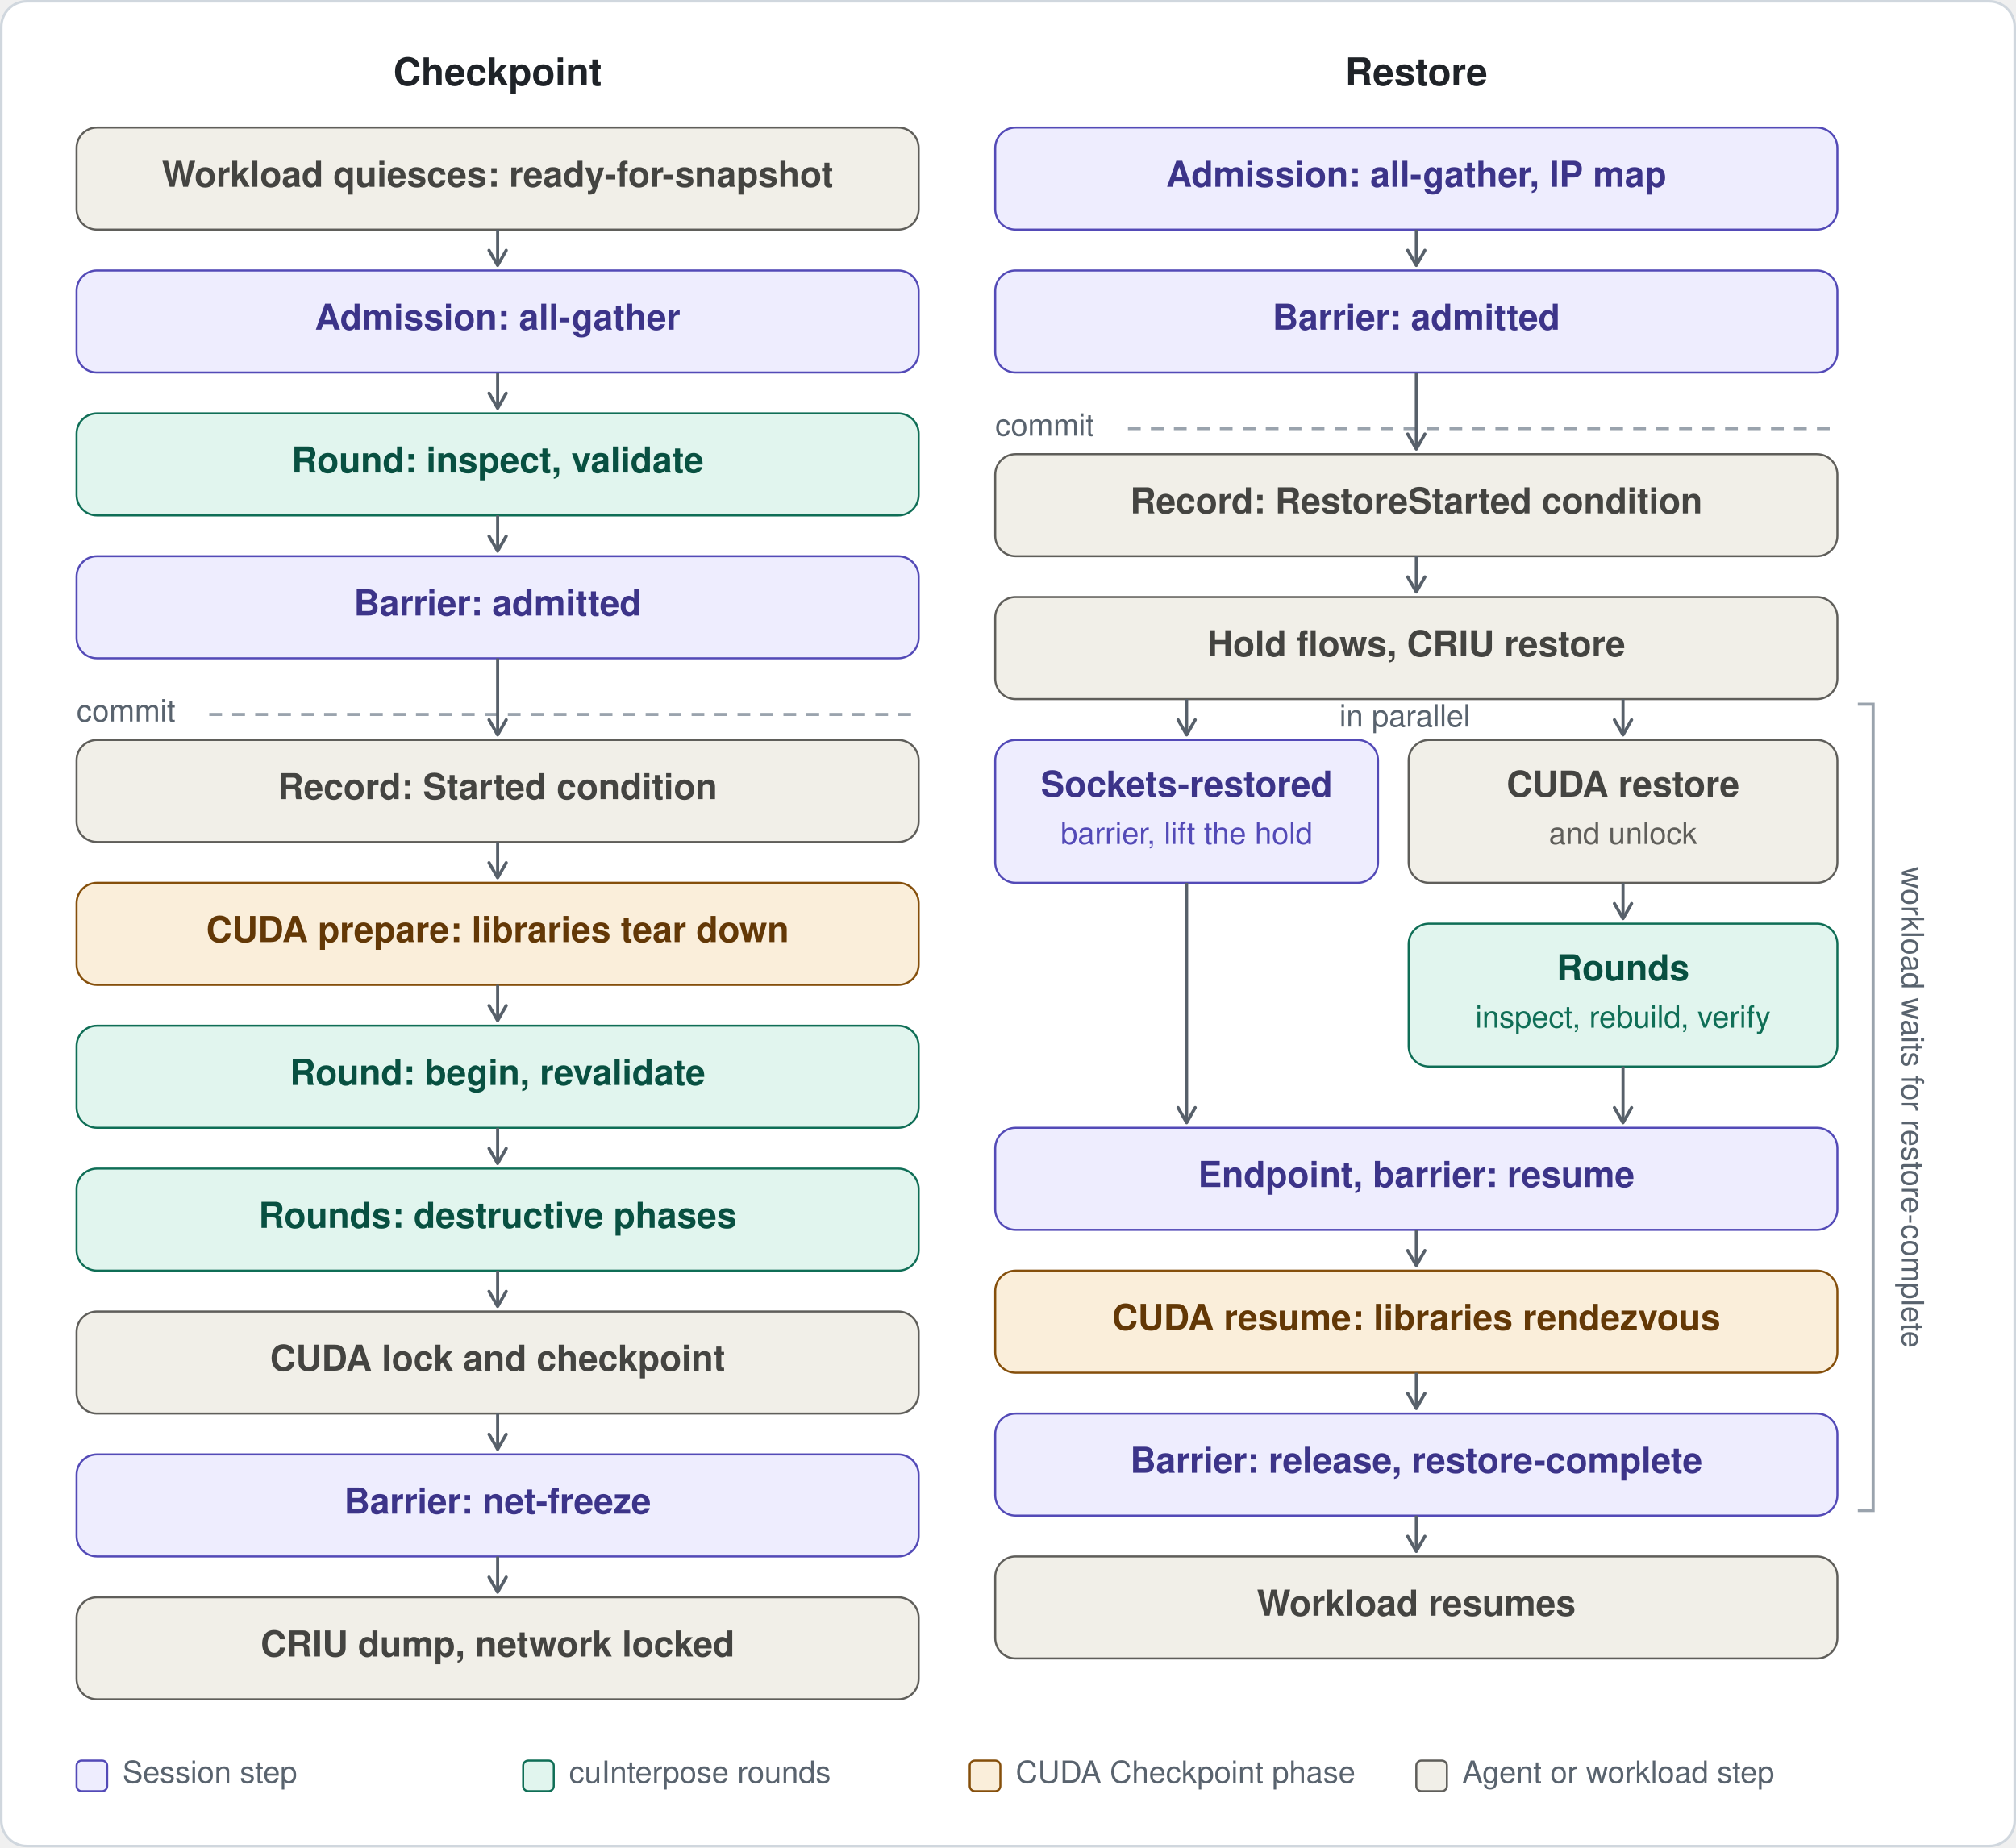
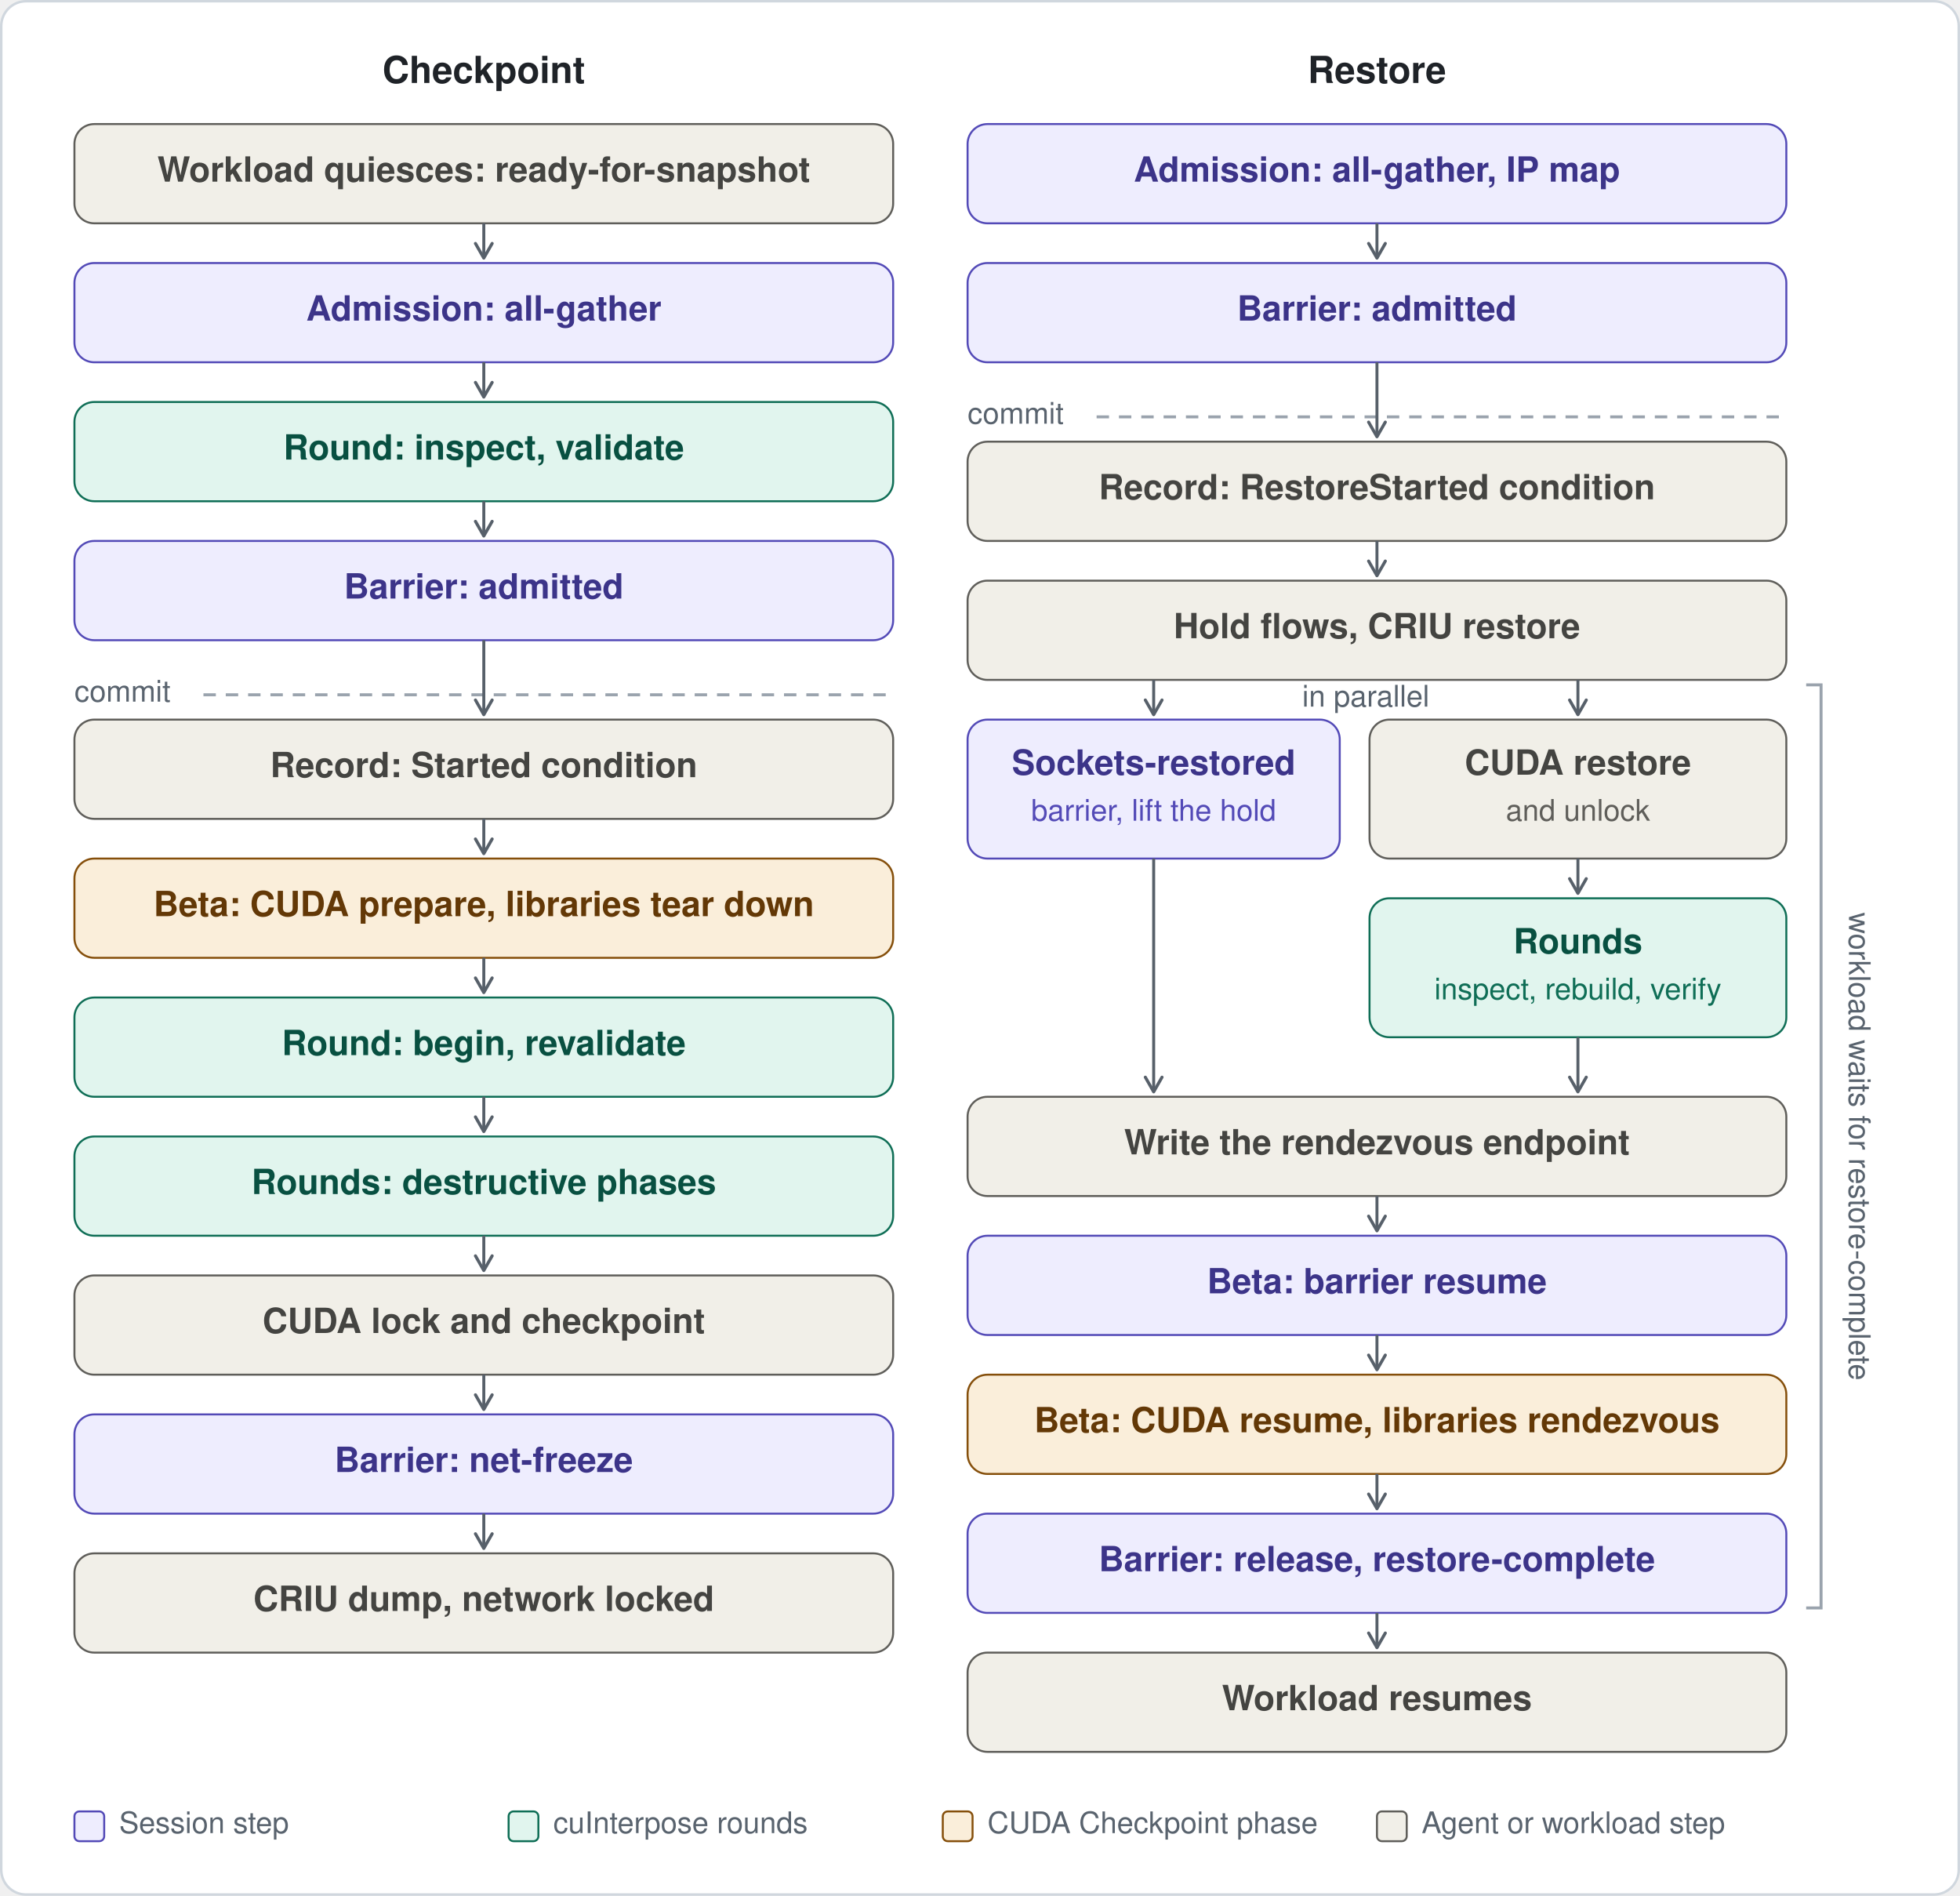
- <svg xmlns="http://www.w3.org/2000/svg" width="790" height="724" viewBox="0 0 790 724" role="img" aria-labelledby="title desc">
+ <svg xmlns="http://www.w3.org/2000/svg" width="790" height="764" viewBox="0 0 790 764" role="img" aria-labelledby="title desc">
  <style>
text{font-family:Helvetica,Arial,"Liberation Sans",sans-serif}
.bg{fill:#ffffff;stroke:#d0d7de}
.tx{fill:#1f2328}.tm{fill:#59636e}
.life{stroke:#c3c9d0}.arw{stroke:#57606a}.arwp{stroke:#7F77DD}
.ahp{stroke:#57606a;fill:none}.ahpp{stroke:#7F77DD;fill:none}
.frm{stroke:#9aa3ad;fill:none}.tag{fill:#f6f8fa;stroke:#9aa3ad}.tagt{fill:#424a53}
.note{fill:#f6f8fa;stroke:#c3c9d0}.notet{fill:#424a53}
.rnd{fill:#E1F5EE;fill-opacity:.55;stroke:#5DCAA5}.rndtag{fill:#E1F5EE;stroke:#1D9E75}.rndt{fill:#085041}
.cont{fill:none;stroke:#9aa3ad}.neutral{fill:#f6f8fa;stroke:#9aa3ad}
.k-p{fill:#EEEDFE;stroke:#534AB7}.k-p-t{fill:#3C3489}.k-p-s{fill:#534AB7}
.k-t{fill:#E1F5EE;stroke:#0F6E56}.k-t-t{fill:#085041}.k-t-s{fill:#0F6E56}
.k-g{fill:#F1EFE8;stroke:#5F5E5A}.k-g-t{fill:#444441}.k-g-s{fill:#5F5E5A}
.k-a{fill:#FAEEDA;stroke:#854F0B}.k-a-t{fill:#633806}.k-a-s{fill:#854F0B}
.k-r{fill:#FCEBEB;stroke:#A32D2D}.k-r-t{fill:#791F1F}.k-r-s{fill:#A32D2D}
.dot{fill:#1f2328}
@media (prefers-color-scheme: dark){
.bg{fill:#0d1117;stroke:#30363d}
.tx{fill:#e6edf3}.tm{fill:#9198a1}
.life{stroke:#3d444d}.arw{stroke:#9198a1}.ahp{stroke:#9198a1}
.frm{stroke:#57606a}.tag{fill:#151b23;stroke:#57606a}.tagt{fill:#d1d7e0}
.note{fill:#151b23;stroke:#3d444d}.notet{fill:#d1d7e0}
.rnd{fill:#085041;fill-opacity:.35;stroke:#1D9E75}.rndtag{fill:#085041;stroke:#5DCAA5}.rndt{fill:#E1F5EE}
.cont{stroke:#57606a}.neutral{fill:#151b23;stroke:#57606a}
.k-p{fill:#3C3489;stroke:#AFA9EC}.k-p-t{fill:#EEEDFE}.k-p-s{fill:#CECBF6}
.k-t{fill:#085041;stroke:#5DCAA5}.k-t-t{fill:#E1F5EE}.k-t-s{fill:#9FE1CB}
.k-g{fill:#444441;stroke:#B4B2A9}.k-g-t{fill:#F1EFE8}.k-g-s{fill:#D3D1C7}
.k-a{fill:#633806;stroke:#EF9F27}.k-a-t{fill:#FAEEDA}.k-a-s{fill:#FAC775}
.k-r{fill:#791F1F;stroke:#F09595}.k-r-t{fill:#FCEBEB}.k-r-s{fill:#F7C1C1}
.dot{fill:#e6edf3}
}
</style>
  <defs>
    <marker id="ah" viewBox="0 0 10 10" refX="8.5" refY="5" markerWidth="7" markerHeight="7" orient="auto-start-reverse">
      <path class="ahp" d="M1.5 1L8.5 5L1.5 9" stroke-width="1.5" stroke-linecap="round" stroke-linejoin="round" />
    </marker>
    <marker id="ahP" viewBox="0 0 10 10" refX="8.5" refY="5" markerWidth="7" markerHeight="7" orient="auto-start-reverse">
      <path class="ahpp" d="M1.5 1L8.5 5L1.5 9" stroke-width="1.5" stroke-linecap="round" stroke-linejoin="round" />
    </marker>
  </defs>
-   <rect class="bg" x="0.5" y="0.5" width="789" height="723" rx="10" />
+   <rect class="bg" x="0.5" y="0.5" width="789" height="763" rx="10" />
  <text x="195.0" y="30.0" class="tx" font-size="15" font-weight="700" text-anchor="middle" dominant-baseline="central">Checkpoint</text>
  <rect class="k-g" x="30.0" y="50.0" width="330.0" height="40.0" rx="8" stroke-width="0.8" />
  <text x="195.0" y="70.0" class="k-g-t" font-size="14" font-weight="700" text-anchor="middle" dominant-baseline="central">Workload quiesces: ready-for-snapshot</text>
  <line class="arw" x1="195.0" y1="90.0" x2="195.0" y2="104.0" stroke-width="1.2" marker-end="url(#ah)" />
  <rect class="k-p" x="30.0" y="106.0" width="330.0" height="40.0" rx="8" stroke-width="0.8" />
  <text x="195.0" y="126.0" class="k-p-t" font-size="14" font-weight="700" text-anchor="middle" dominant-baseline="central">Admission: all-gather</text>
  <line class="arw" x1="195.0" y1="146.0" x2="195.0" y2="160.0" stroke-width="1.2" marker-end="url(#ah)" />
  <rect class="k-t" x="30.0" y="162.0" width="330.0" height="40.0" rx="8" stroke-width="0.8" />
  <text x="195.0" y="182.0" class="k-t-t" font-size="14" font-weight="700" text-anchor="middle" dominant-baseline="central">Round: inspect, validate</text>
  <line class="arw" x1="195.0" y1="202.0" x2="195.0" y2="216.0" stroke-width="1.2" marker-end="url(#ah)" />
  <rect class="k-p" x="30.0" y="218.0" width="330.0" height="40.0" rx="8" stroke-width="0.8" />
  <text x="195.0" y="238.0" class="k-p-t" font-size="14" font-weight="700" text-anchor="middle" dominant-baseline="central">Barrier: admitted</text>
  <text x="30.0" y="280.0" class="tm" font-size="12" font-weight="400" text-anchor="start" dominant-baseline="central">commit</text>
  <line class="frm" x1="82.0" y1="280.0" x2="360.0" y2="280.0" stroke-width="1.2" stroke-dasharray="5 4" />
  <line class="arw" x1="195.0" y1="258.0" x2="195.0" y2="288.0" stroke-width="1.2" marker-end="url(#ah)" />
  <rect class="k-g" x="30.0" y="290.0" width="330.0" height="40.0" rx="8" stroke-width="0.8" />
  <text x="195.0" y="310.0" class="k-g-t" font-size="14" font-weight="700" text-anchor="middle" dominant-baseline="central">Record: Started condition</text>
  <line class="arw" x1="195.0" y1="330.0" x2="195.0" y2="344.0" stroke-width="1.2" marker-end="url(#ah)" />
  <rect class="k-a" x="30.0" y="346.0" width="330.0" height="40.0" rx="8" stroke-width="0.8" />
-   <text x="195.0" y="366.0" class="k-a-t" font-size="14" font-weight="700" text-anchor="middle" dominant-baseline="central">CUDA prepare: libraries tear down</text>
+   <text x="195.0" y="366.0" class="k-a-t" font-size="14" font-weight="700" text-anchor="middle" dominant-baseline="central">Beta: CUDA prepare, libraries tear down</text>
  <line class="arw" x1="195.0" y1="386.0" x2="195.0" y2="400.0" stroke-width="1.2" marker-end="url(#ah)" />
  <rect class="k-t" x="30.0" y="402.0" width="330.0" height="40.0" rx="8" stroke-width="0.8" />
  <text x="195.0" y="422.0" class="k-t-t" font-size="14" font-weight="700" text-anchor="middle" dominant-baseline="central">Round: begin, revalidate</text>
  <line class="arw" x1="195.0" y1="442.0" x2="195.0" y2="456.0" stroke-width="1.2" marker-end="url(#ah)" />
  <rect class="k-t" x="30.0" y="458.0" width="330.0" height="40.0" rx="8" stroke-width="0.8" />
  <text x="195.0" y="478.0" class="k-t-t" font-size="14" font-weight="700" text-anchor="middle" dominant-baseline="central">Rounds: destructive phases</text>
  <line class="arw" x1="195.0" y1="498.0" x2="195.0" y2="512.0" stroke-width="1.2" marker-end="url(#ah)" />
  <rect class="k-g" x="30.0" y="514.0" width="330.0" height="40.0" rx="8" stroke-width="0.8" />
  <text x="195.0" y="534.0" class="k-g-t" font-size="14" font-weight="700" text-anchor="middle" dominant-baseline="central">CUDA lock and checkpoint</text>
  <line class="arw" x1="195.0" y1="554.0" x2="195.0" y2="568.0" stroke-width="1.2" marker-end="url(#ah)" />
  <rect class="k-p" x="30.0" y="570.0" width="330.0" height="40.0" rx="8" stroke-width="0.8" />
  <text x="195.0" y="590.0" class="k-p-t" font-size="14" font-weight="700" text-anchor="middle" dominant-baseline="central">Barrier: net-freeze</text>
  <line class="arw" x1="195.0" y1="610.0" x2="195.0" y2="624.0" stroke-width="1.2" marker-end="url(#ah)" />
  <rect class="k-g" x="30.0" y="626.0" width="330.0" height="40.0" rx="8" stroke-width="0.8" />
  <text x="195.0" y="646.0" class="k-g-t" font-size="14" font-weight="700" text-anchor="middle" dominant-baseline="central">CRIU dump, network locked</text>
  <text x="555.0" y="30.0" class="tx" font-size="15" font-weight="700" text-anchor="middle" dominant-baseline="central">Restore</text>
  <rect class="k-p" x="390.0" y="50.0" width="330.0" height="40.0" rx="8" stroke-width="0.8" />
  <text x="555.0" y="70.0" class="k-p-t" font-size="14" font-weight="700" text-anchor="middle" dominant-baseline="central">Admission: all-gather, IP map</text>
  <line class="arw" x1="555.0" y1="90.0" x2="555.0" y2="104.0" stroke-width="1.2" marker-end="url(#ah)" />
  <rect class="k-p" x="390.0" y="106.0" width="330.0" height="40.0" rx="8" stroke-width="0.8" />
  <text x="555.0" y="126.0" class="k-p-t" font-size="14" font-weight="700" text-anchor="middle" dominant-baseline="central">Barrier: admitted</text>
  <text x="390.0" y="168.0" class="tm" font-size="12" font-weight="400" text-anchor="start" dominant-baseline="central">commit</text>
  <line class="frm" x1="442.0" y1="168.0" x2="720.0" y2="168.0" stroke-width="1.2" stroke-dasharray="5 4" />
  <line class="arw" x1="555.0" y1="146.0" x2="555.0" y2="176.0" stroke-width="1.2" marker-end="url(#ah)" />
  <rect class="k-g" x="390.0" y="178.0" width="330.0" height="40.0" rx="8" stroke-width="0.8" />
  <text x="555.0" y="198.0" class="k-g-t" font-size="14" font-weight="700" text-anchor="middle" dominant-baseline="central">Record: RestoreStarted condition</text>
  <line class="arw" x1="555.0" y1="218.0" x2="555.0" y2="232.0" stroke-width="1.2" marker-end="url(#ah)" />
  <rect class="k-g" x="390.0" y="234.0" width="330.0" height="40.0" rx="8" stroke-width="0.8" />
  <text x="555.0" y="254.0" class="k-g-t" font-size="14" font-weight="700" text-anchor="middle" dominant-baseline="central">Hold flows, CRIU restore</text>
  <line class="arw" x1="465.0" y1="274.0" x2="465.0" y2="288.0" stroke-width="1.2" marker-end="url(#ah)" />
  <line class="arw" x1="636.0" y1="274.0" x2="636.0" y2="288.0" stroke-width="1.2" marker-end="url(#ah)" />
  <text x="550.5" y="282.0" class="tm" font-size="12" font-weight="400" text-anchor="middle" dominant-baseline="central">in parallel</text>
  <rect class="k-p" x="390.0" y="290.0" width="150.0" height="56.0" rx="8" stroke-width="0.8" />
  <text x="465.0" y="309.0" class="k-p-t" font-size="14" font-weight="700" text-anchor="middle" dominant-baseline="central">Sockets-restored</text>
  <text x="465.0" y="328.0" class="k-p-s" font-size="12" font-weight="400" text-anchor="middle" dominant-baseline="central">barrier, lift the hold</text>
  <rect class="k-g" x="552.0" y="290.0" width="168.0" height="56.0" rx="8" stroke-width="0.8" />
  <text x="636.0" y="309.0" class="k-g-t" font-size="14" font-weight="700" text-anchor="middle" dominant-baseline="central">CUDA restore</text>
  <text x="636.0" y="328.0" class="k-g-s" font-size="12" font-weight="400" text-anchor="middle" dominant-baseline="central">and unlock</text>
  <line class="arw" x1="636.0" y1="346.0" x2="636.0" y2="360.0" stroke-width="1.2" marker-end="url(#ah)" />
  <rect class="k-t" x="552.0" y="362.0" width="168.0" height="56.0" rx="8" stroke-width="0.8" />
  <text x="636.0" y="381.0" class="k-t-t" font-size="14" font-weight="700" text-anchor="middle" dominant-baseline="central">Rounds</text>
  <text x="636.0" y="400.0" class="k-t-s" font-size="12" font-weight="400" text-anchor="middle" dominant-baseline="central">inspect, rebuild, verify</text>
  <line class="arw" x1="465.0" y1="346.0" x2="465.0" y2="440.0" stroke-width="1.2" marker-end="url(#ah)" />
  <line class="arw" x1="636.0" y1="418.0" x2="636.0" y2="440.0" stroke-width="1.2" marker-end="url(#ah)" />
-   <rect class="k-p" x="390.0" y="442.0" width="330.0" height="40.0" rx="8" stroke-width="0.8" />
-   <text x="555.0" y="462.0" class="k-p-t" font-size="14" font-weight="700" text-anchor="middle" dominant-baseline="central">Endpoint, barrier: resume</text>
+   <rect class="k-g" x="390.0" y="442.0" width="330.0" height="40.0" rx="8" stroke-width="0.8" />
+   <text x="555.0" y="462.0" class="k-g-t" font-size="14" font-weight="700" text-anchor="middle" dominant-baseline="central">Write the rendezvous endpoint</text>
  <line class="arw" x1="555.0" y1="482.0" x2="555.0" y2="496.0" stroke-width="1.2" marker-end="url(#ah)" />
-   <rect class="k-a" x="390.0" y="498.0" width="330.0" height="40.0" rx="8" stroke-width="0.8" />
-   <text x="555.0" y="518.0" class="k-a-t" font-size="14" font-weight="700" text-anchor="middle" dominant-baseline="central">CUDA resume: libraries rendezvous</text>
+   <rect class="k-p" x="390.0" y="498.0" width="330.0" height="40.0" rx="8" stroke-width="0.8" />
+   <text x="555.0" y="518.0" class="k-p-t" font-size="14" font-weight="700" text-anchor="middle" dominant-baseline="central">Beta: barrier resume</text>
  <line class="arw" x1="555.0" y1="538.0" x2="555.0" y2="552.0" stroke-width="1.2" marker-end="url(#ah)" />
-   <rect class="k-p" x="390.0" y="554.0" width="330.0" height="40.0" rx="8" stroke-width="0.8" />
-   <text x="555.0" y="574.0" class="k-p-t" font-size="14" font-weight="700" text-anchor="middle" dominant-baseline="central">Barrier: release, restore-complete</text>
+   <rect class="k-a" x="390.0" y="554.0" width="330.0" height="40.0" rx="8" stroke-width="0.8" />
+   <text x="555.0" y="574.0" class="k-a-t" font-size="14" font-weight="700" text-anchor="middle" dominant-baseline="central">Beta: CUDA resume, libraries rendezvous</text>
  <line class="arw" x1="555.0" y1="594.0" x2="555.0" y2="608.0" stroke-width="1.2" marker-end="url(#ah)" />
-   <rect class="k-g" x="390.0" y="610.0" width="330.0" height="40.0" rx="8" stroke-width="0.8" />
-   <text x="555.0" y="630.0" class="k-g-t" font-size="14" font-weight="700" text-anchor="middle" dominant-baseline="central">Workload resumes</text>
-   <path class="frm" d="M728 276 L734 276 L734 592 L728 592" fill="none" stroke-width="1.2" />
-   <g transform="rotate(90 748.0 434.0)">
-     <text x="748.0" y="434.0" class="tm" font-size="12" font-weight="400" text-anchor="middle" dominant-baseline="central">workload waits for restore-complete</text>
+   <rect class="k-p" x="390.0" y="610.0" width="330.0" height="40.0" rx="8" stroke-width="0.8" />
+   <text x="555.0" y="630.0" class="k-p-t" font-size="14" font-weight="700" text-anchor="middle" dominant-baseline="central">Barrier: release, restore-complete</text>
+   <line class="arw" x1="555.0" y1="650.0" x2="555.0" y2="664.0" stroke-width="1.2" marker-end="url(#ah)" />
+   <rect class="k-g" x="390.0" y="666.0" width="330.0" height="40.0" rx="8" stroke-width="0.8" />
+   <text x="555.0" y="686.0" class="k-g-t" font-size="14" font-weight="700" text-anchor="middle" dominant-baseline="central">Workload resumes</text>
+   <path class="frm" d="M728 276 L734 276 L734 648 L728 648" fill="none" stroke-width="1.2" />
+   <g transform="rotate(90 748.0 462.0)">
+     <text x="748.0" y="462.0" class="tm" font-size="12" font-weight="400" text-anchor="middle" dominant-baseline="central">workload waits for restore-complete</text>
  </g>
-   <rect class="k-p" x="30" y="690" width="12" height="12" rx="2" stroke-width="0.8" />
-   <text x="48.0" y="696.0" class="tm" font-size="12" font-weight="400" text-anchor="start" dominant-baseline="central">Session step</text>
-   <rect class="k-t" x="205" y="690" width="12" height="12" rx="2" stroke-width="0.8" />
-   <text x="223.0" y="696.0" class="tm" font-size="12" font-weight="400" text-anchor="start" dominant-baseline="central">cuInterpose rounds</text>
-   <rect class="k-a" x="380" y="690" width="12" height="12" rx="2" stroke-width="0.8" />
-   <text x="398.0" y="696.0" class="tm" font-size="12" font-weight="400" text-anchor="start" dominant-baseline="central">CUDA Checkpoint phase</text>
-   <rect class="k-g" x="555" y="690" width="12" height="12" rx="2" stroke-width="0.8" />
-   <text x="573.0" y="696.0" class="tm" font-size="12" font-weight="400" text-anchor="start" dominant-baseline="central">Agent or workload step</text>
+   <rect class="k-p" x="30" y="730" width="12" height="12" rx="2" stroke-width="0.8" />
+   <text x="48.0" y="736.0" class="tm" font-size="12" font-weight="400" text-anchor="start" dominant-baseline="central">Session step</text>
+   <rect class="k-t" x="205" y="730" width="12" height="12" rx="2" stroke-width="0.8" />
+   <text x="223.0" y="736.0" class="tm" font-size="12" font-weight="400" text-anchor="start" dominant-baseline="central">cuInterpose rounds</text>
+   <rect class="k-a" x="380" y="730" width="12" height="12" rx="2" stroke-width="0.8" />
+   <text x="398.0" y="736.0" class="tm" font-size="12" font-weight="400" text-anchor="start" dominant-baseline="central">CUDA Checkpoint phase</text>
+   <rect class="k-g" x="555" y="730" width="12" height="12" rx="2" stroke-width="0.8" />
+   <text x="573.0" y="736.0" class="tm" font-size="12" font-weight="400" text-anchor="start" dominant-baseline="central">Agent or workload step</text>
</svg>
